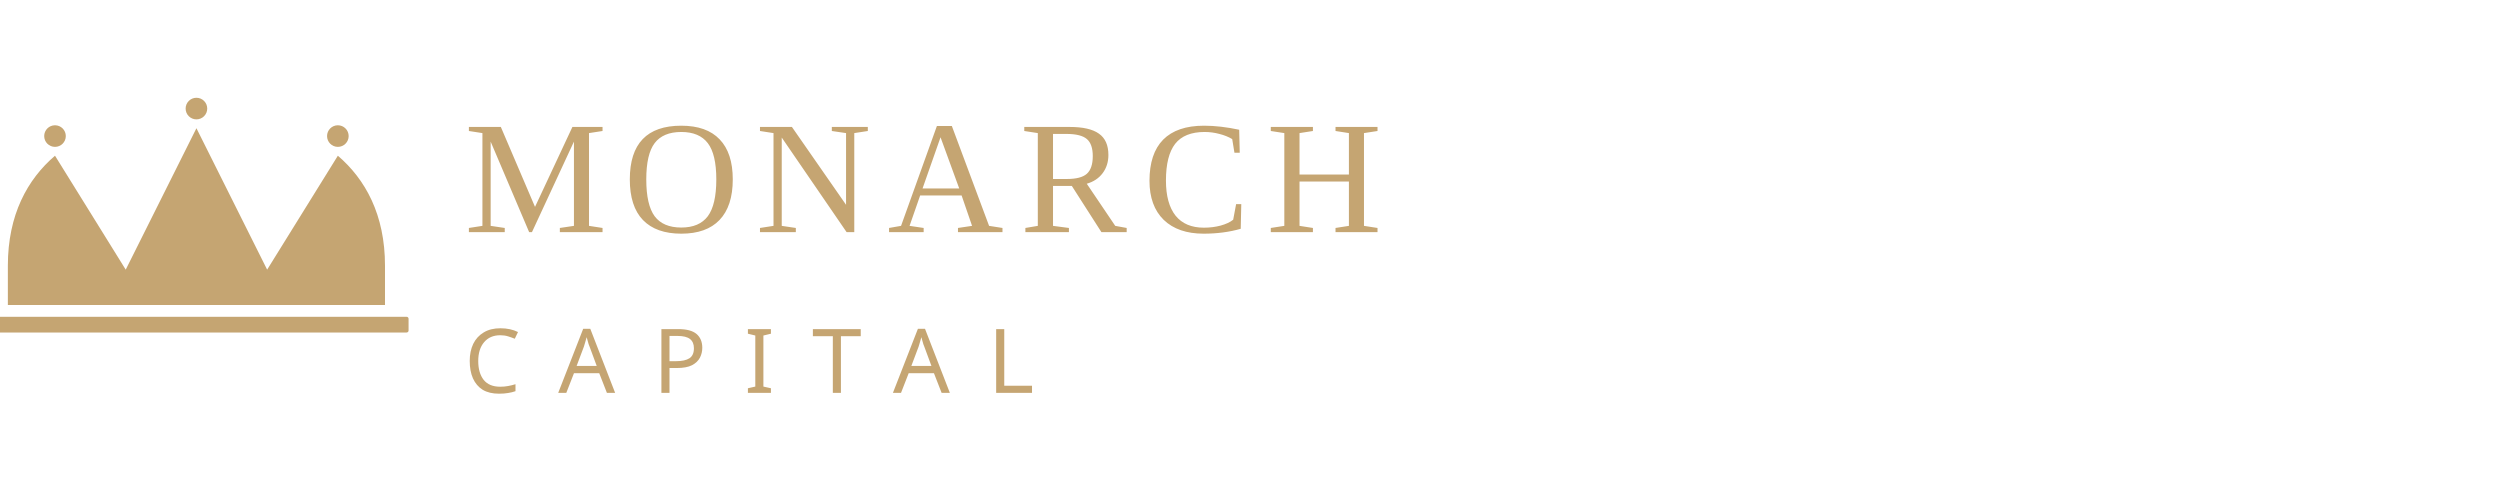
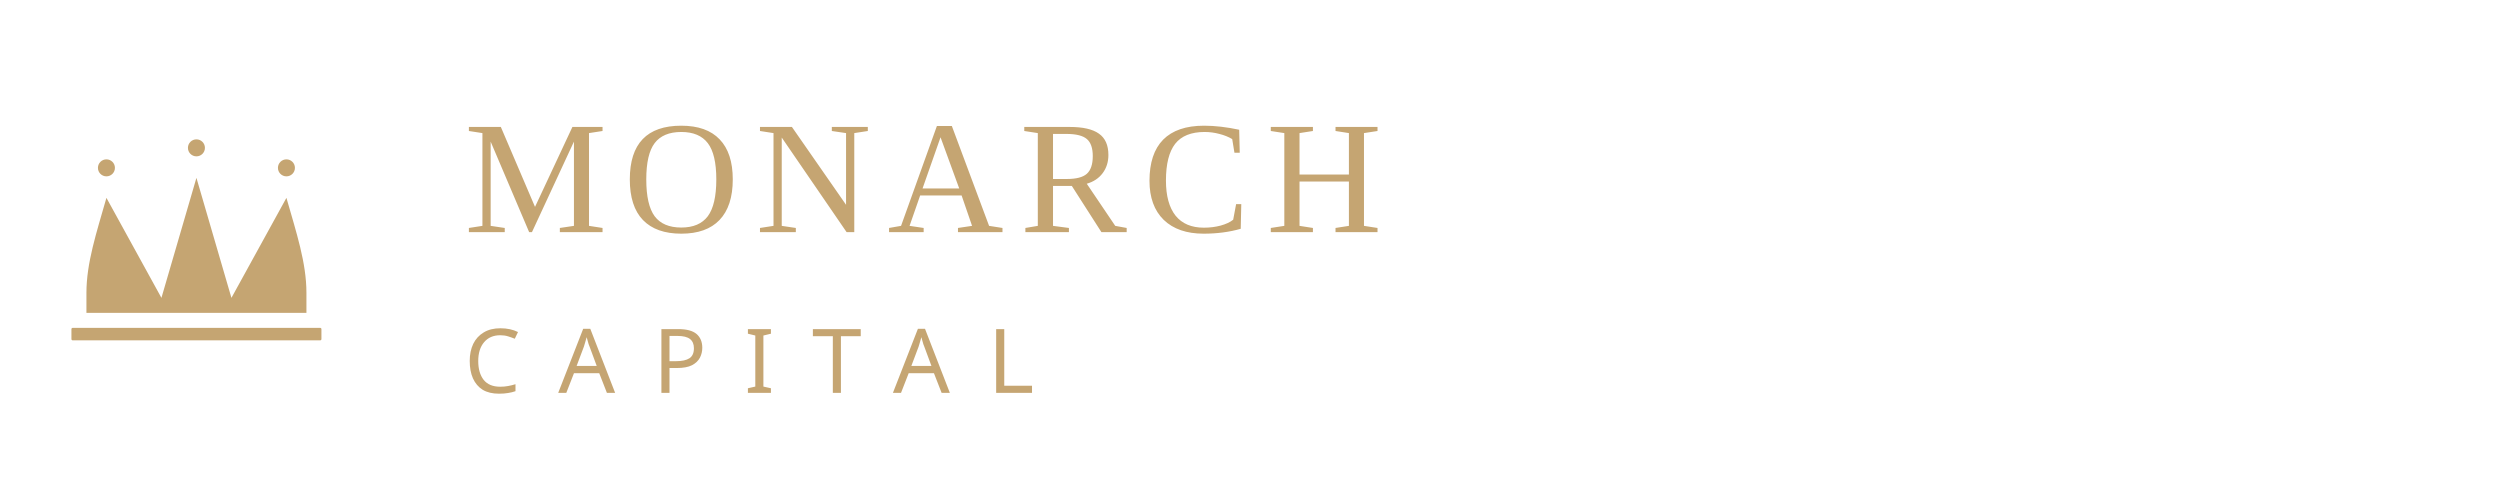
<svg xmlns="http://www.w3.org/2000/svg" viewBox="0 0 280 56" role="img" aria-label="Monarch Capital">
-   <g fill="#C5A572" transform="translate(22 28) scale(0.22)">
-     <circle cx="-72" cy="-58" r="5.5" />
-     <circle cx="0" cy="-72" r="5.5" />
-     <circle cx="72" cy="-58" r="5.5" />
-     <path d="M-96 8 C-96 -18,-86 -36,-72 -48 L-36 10 L0 -62 L36 10 L72 -48 C86 -36,96 -18,96 8 L96 28 L-96 28 Z" />
-     <rect x="-108" y="34" width="216" height="8" rx="1" />
+   <g fill="#C5A572" transform="translate(22 30) scale(0.28)">
+     <circle cx="-36" cy="-40" r="3.4" />
+     <circle cx="0" cy="-48" r="3.4" />
+     <circle cx="36" cy="-40" r="3.4" />
+     <path d="M-44 10 C-44 -2,-40 -14,-36 -28 L-14 12 L0 -36 L14 12 L36 -28 C40 -14,44 -2,44 10 L44 18 L-44 18 Z" />
+     <rect x="-50" y="24" width="100" height="5" rx="0.5" />
  </g>
  <text x="52" y="26" font-family="Cinzel, 'Times New Roman', Georgia, serif" font-size="18" font-weight="500" letter-spacing="0.1em" fill="#C5A572">MONARCH</text>
  <text x="52" y="44" font-family="Outfit, 'Segoe UI', sans-serif" font-size="10" font-weight="400" letter-spacing="0.42em" fill="#C5A572">CAPITAL</text>
</svg>
